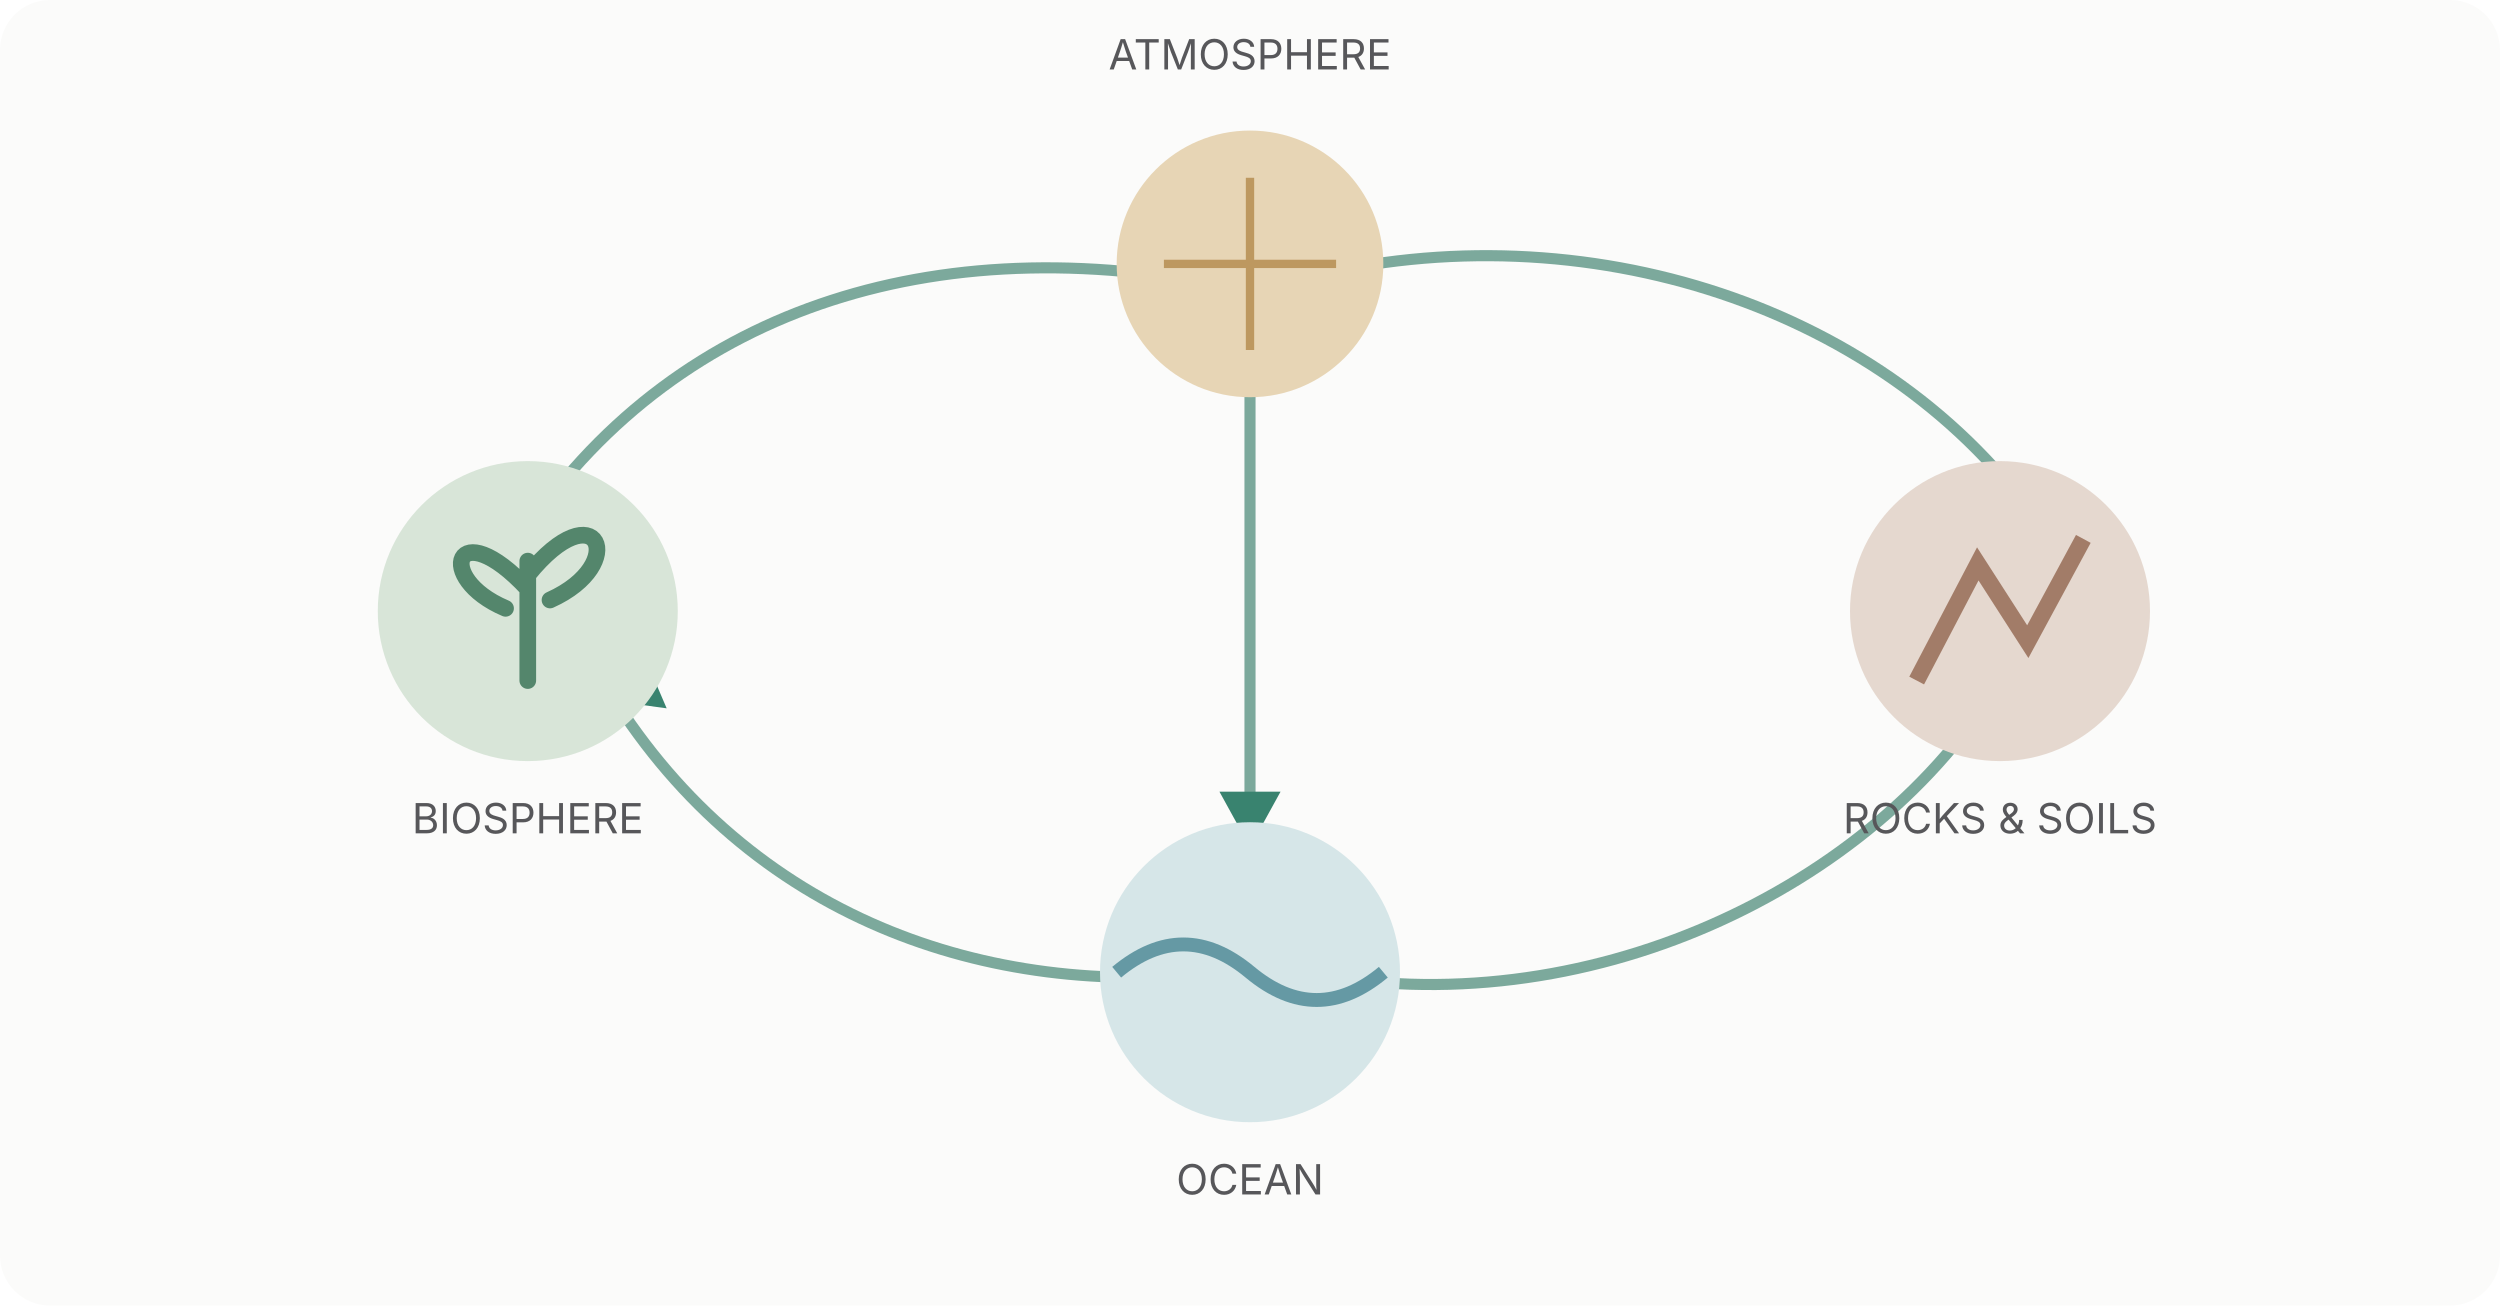
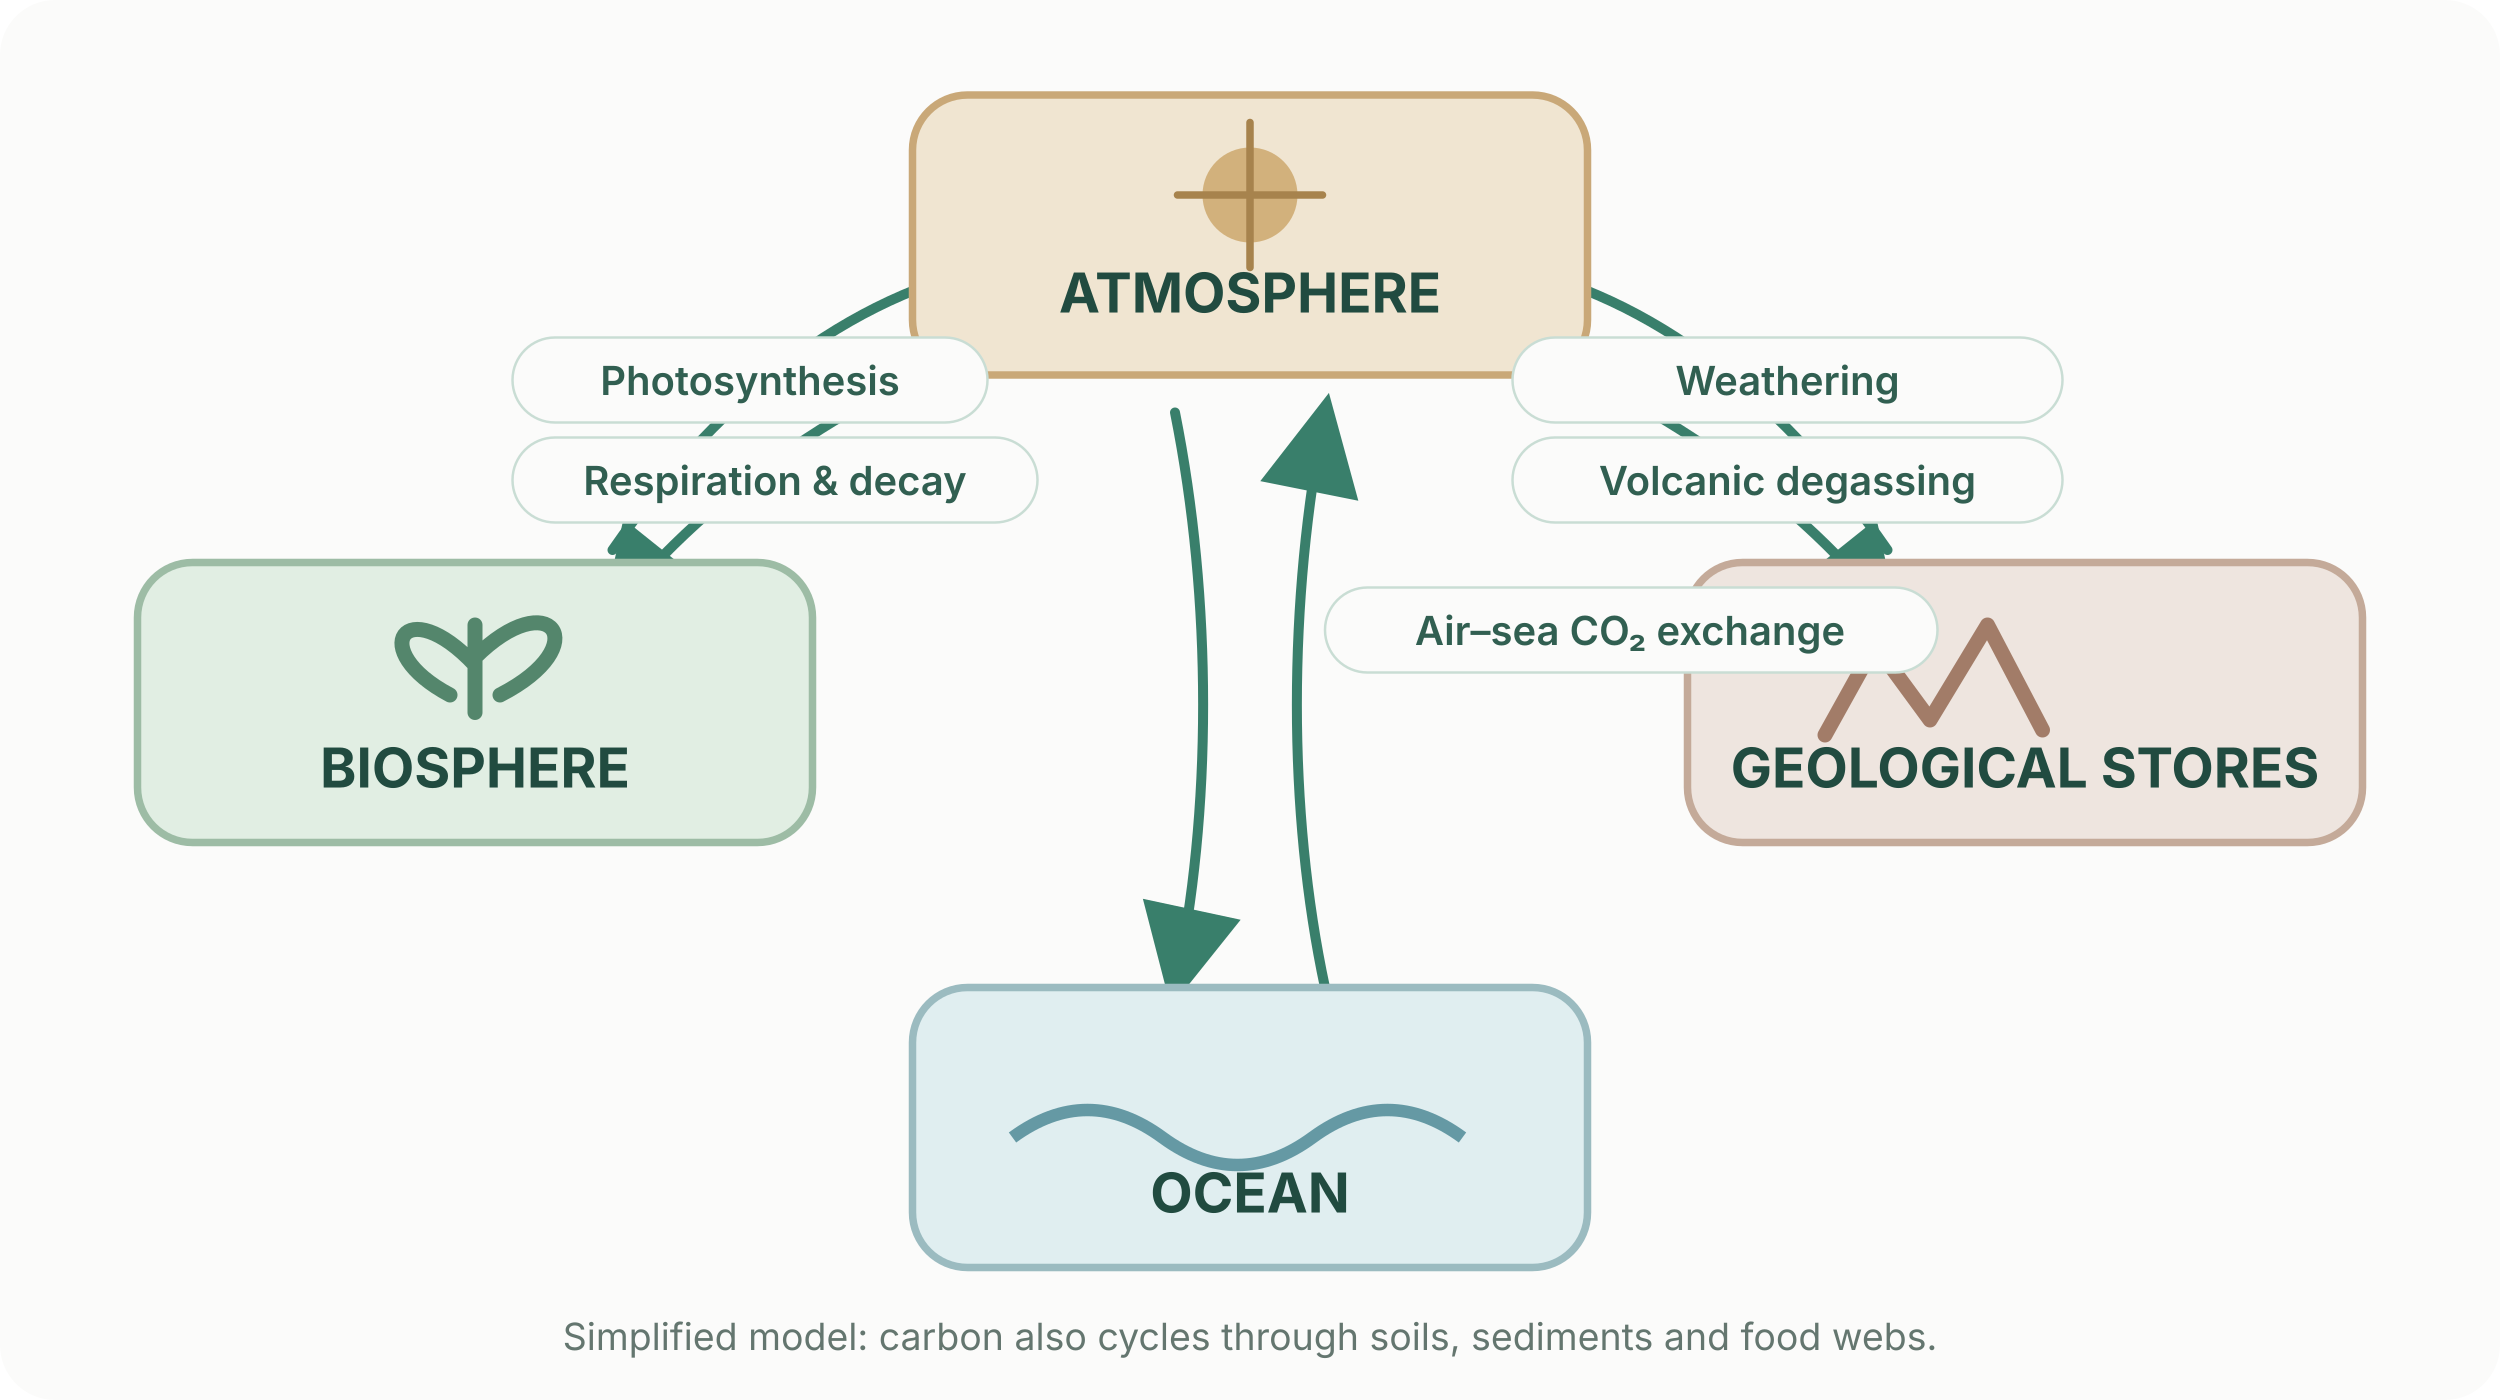
- <svg xmlns="http://www.w3.org/2000/svg" viewBox="0 0 900 470" role="img" aria-label="Conceptual carbon cycle connecting atmosphere, plants, ocean and geological stores">
-   <rect width="900" height="470" rx="18" fill="#fbfbfa" />
-   <g fill="none" stroke="#7ca99c" stroke-width="4" stroke-linecap="round">
-     <path d="M450 105C340 80 245 110 190 190" />
-     <path d="M220 250C270 330 355 360 440 350" />
-     <path d="M470 350C570 370 675 320 720 245" />
-     <path d="M735 190C680 110 570 75 470 100" />
-     <path d="M450 140V300" />
-   </g>
-   <g fill="#39836f">
-     <path d="M190 175l-6 22 22-6M218 252l22 3-9-21M710 245l22-5-7 22M475 99l-21-9 4 23M439 285l11 20 11-20" />
+ <svg xmlns="http://www.w3.org/2000/svg" viewBox="0 0 1000 560" role="img" aria-labelledby="title desc">
+   <defs>
+     <marker id="arrow" markerWidth="10" markerHeight="10" refX="8" refY="5" orient="auto" markerUnits="strokeWidth">
+       <path d="M0 0L10 5L0 10Z" fill="#397f6b" />
+     </marker>
+     <style>
+     .node{stroke-width:3}
+     .heading{font:700 22px Inter,Arial,sans-serif;fill:#214b40;text-anchor:middle}
+     .sub{font:16px Inter,Arial,sans-serif;fill:#526c64;text-anchor:middle}
+     .process{font:600 16px Inter,Arial,sans-serif;fill:#315f51;text-anchor:middle}
+     .flow{fill:none;stroke:#397f6b;stroke-width:4;stroke-linecap:round;marker-end:url(#arrow)}
+   </style>
+   </defs>
+   <rect width="1000" height="560" rx="22" fill="#fbfbfa" />
+   <g class="flow">
+     <path d="M405 135C345 155 285 195 245 245" />
+     <path d="M245 220C290 155 345 115 405 105" />
+     <path d="M595 135C655 155 715 195 755 245" />
+     <path d="M755 220C710 155 655 115 595 105" />
+     <path d="M470 165C485 240 485 325 470 395" />
+     <path d="M530 395C515 325 515 240 530 165" />
  </g>
  <g>
-     <circle cx="450" cy="95" r="48" fill="#e7d5b5" />
-     <path d="M450 64v62M419 95h62" stroke="#bd9860" stroke-width="3" />
-     <circle cx="190" cy="220" r="54" fill="#d8e5d8" />
-     <path d="M190 245V202m0 10c-26-28-34-4-8 7m8-12c25-31 37-4 8 9" stroke="#54866c" stroke-width="6" fill="none" stroke-linecap="round" />
-     <circle cx="450" cy="350" r="54" fill="#d6e6e8" />
-     <path d="M402 350q24-20 48 0t48 0" stroke="#6599a4" stroke-width="5" fill="none" />
-     <circle cx="720" cy="220" r="54" fill="#e5d8cf" />
-     <path d="M690 245l22-42 18 28 20-37" stroke="#a27c68" stroke-width="6" fill="none" />
+     <rect class="node" x="365" y="38" width="270" height="112" rx="22" fill="#f0e5d1" stroke="#c9a878" />
+     <circle cx="500" cy="78" r="19" fill="#d2b17c" />
+     <path d="M500 49V107M471 78H529" stroke="#a7834d" stroke-width="3" stroke-linecap="round" />
+     <text class="heading" x="500" y="125">ATMOSPHERE</text>
+     <rect class="node" x="55" y="225" width="270" height="112" rx="22" fill="#e1eee3" stroke="#9dbca5" />
+     <path d="M190 285V250M190 266C162 236 146 260 180 278M190 263C220 233 239 258 200 278" fill="none" stroke="#54866c" stroke-width="6" stroke-linecap="round" />
+     <text class="heading" x="190" y="315">BIOSPHERE</text>
+     <rect class="node" x="365" y="395" width="270" height="112" rx="22" fill="#e0eef0" stroke="#9bbbc0" />
+     <path d="M405 455Q435 433 465 455T525 455T585 455" fill="none" stroke="#6599a4" stroke-width="5" />
+     <text class="heading" x="500" y="485">OCEAN</text>
+     <rect class="node" x="675" y="225" width="270" height="112" rx="22" fill="#eee5df" stroke="#c4aa99" />
+     <path d="M730 294L750 258L772 288L795 250L817 292" fill="none" stroke="#a27c68" stroke-width="6" stroke-linecap="round" stroke-linejoin="round" />
+     <text class="heading" x="810" y="315">GEOLOGICAL STORES</text>
  </g>
-   <g fill="#57575a" font-family="Inter,Arial" font-size="15" text-anchor="middle">
-     <text x="450" y="25">ATMOSPHERE</text>
-     <text x="190" y="300">BIOSPHERE</text>
-     <text x="450" y="430">OCEAN</text>
-     <text x="720" y="300">ROCKS &amp; SOILS</text>
+   <g>
+     <rect x="205" y="135" width="190" height="34" rx="17" fill="#fbfbfa" stroke="#c9ddd4" />
+     <text class="process" x="300" y="158">Photosynthesis</text>
+     <rect x="205" y="175" width="210" height="34" rx="17" fill="#fbfbfa" stroke="#c9ddd4" />
+     <text class="process" x="310" y="198">Respiration &amp; decay</text>
+     <rect x="605" y="135" width="220" height="34" rx="17" fill="#fbfbfa" stroke="#c9ddd4" />
+     <text class="process" x="715" y="158">Weathering</text>
+     <rect x="605" y="175" width="220" height="34" rx="17" fill="#fbfbfa" stroke="#c9ddd4" />
+     <text class="process" x="715" y="198">Volcanic degassing</text>
+     <rect x="530" y="235" width="245" height="34" rx="17" fill="#fbfbfa" stroke="#c9ddd4" />
+     <text class="process" x="652" y="258">Air–sea CO₂ exchange</text>
  </g>
+   <text x="500" y="540" font-family="Inter,Arial,sans-serif" font-size="15" fill="#64766f" text-anchor="middle">Simplified model: carbon also cycles through soils, sediments and food webs.</text>
</svg>
